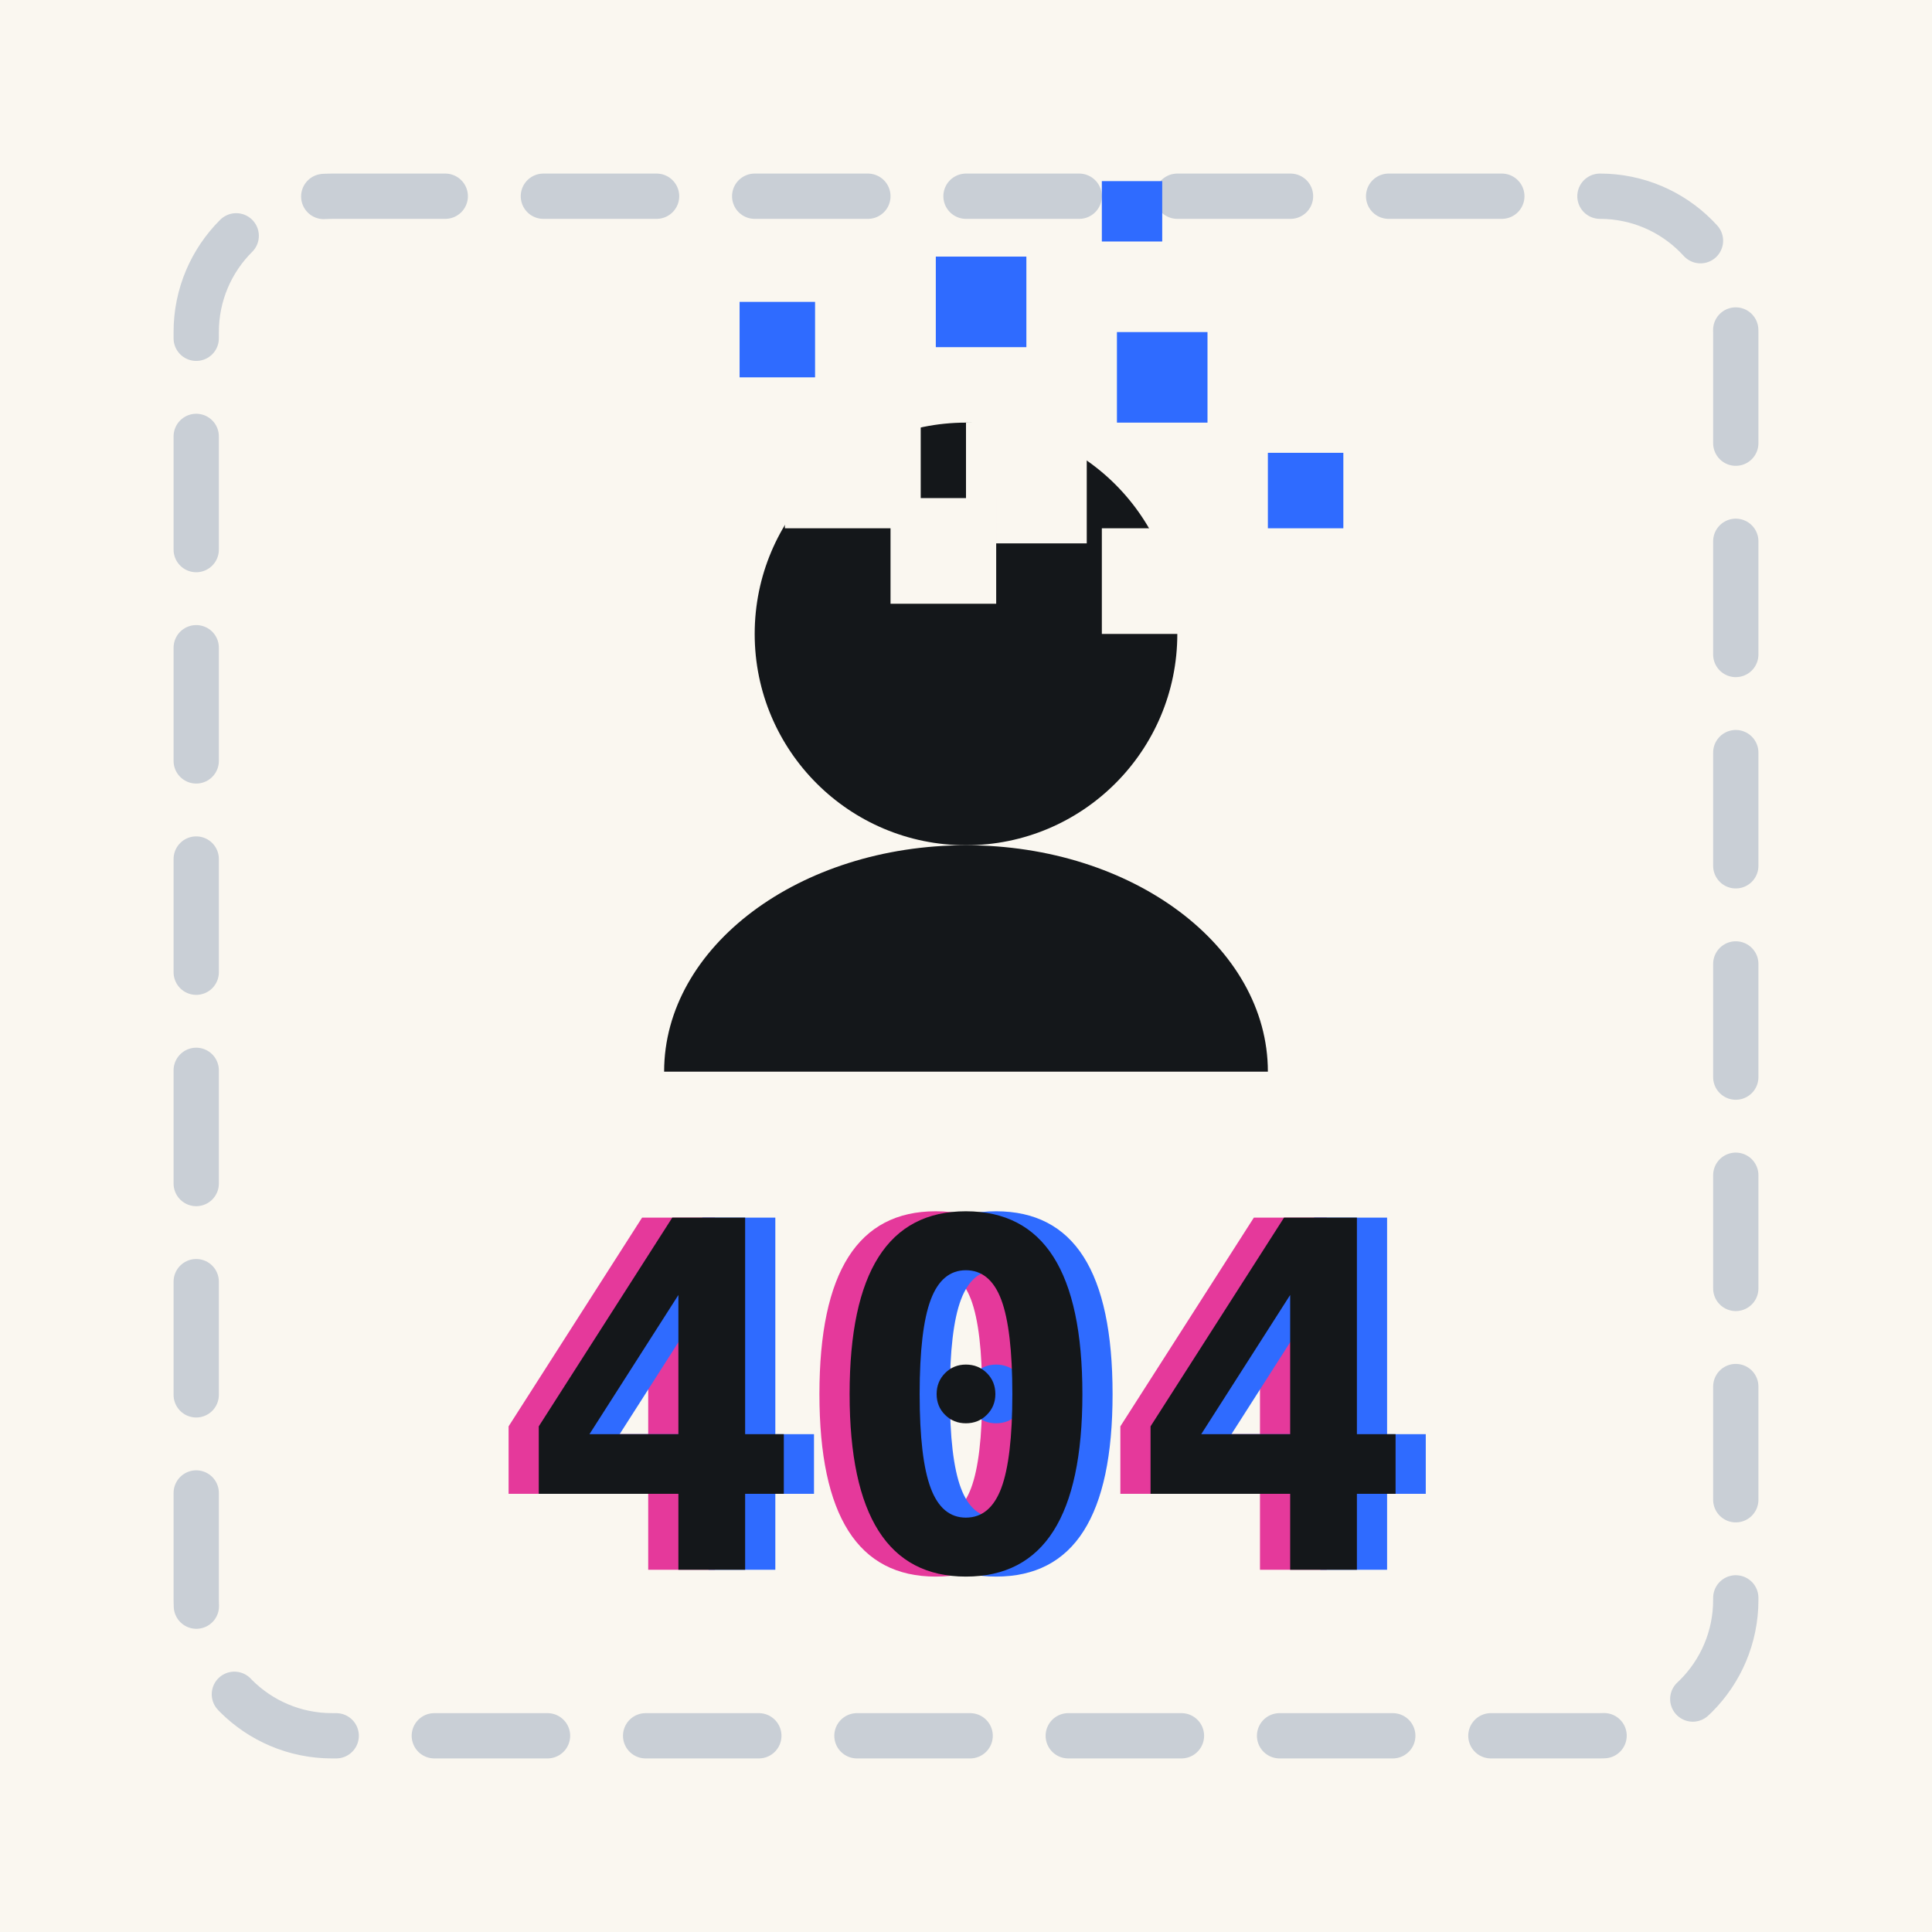
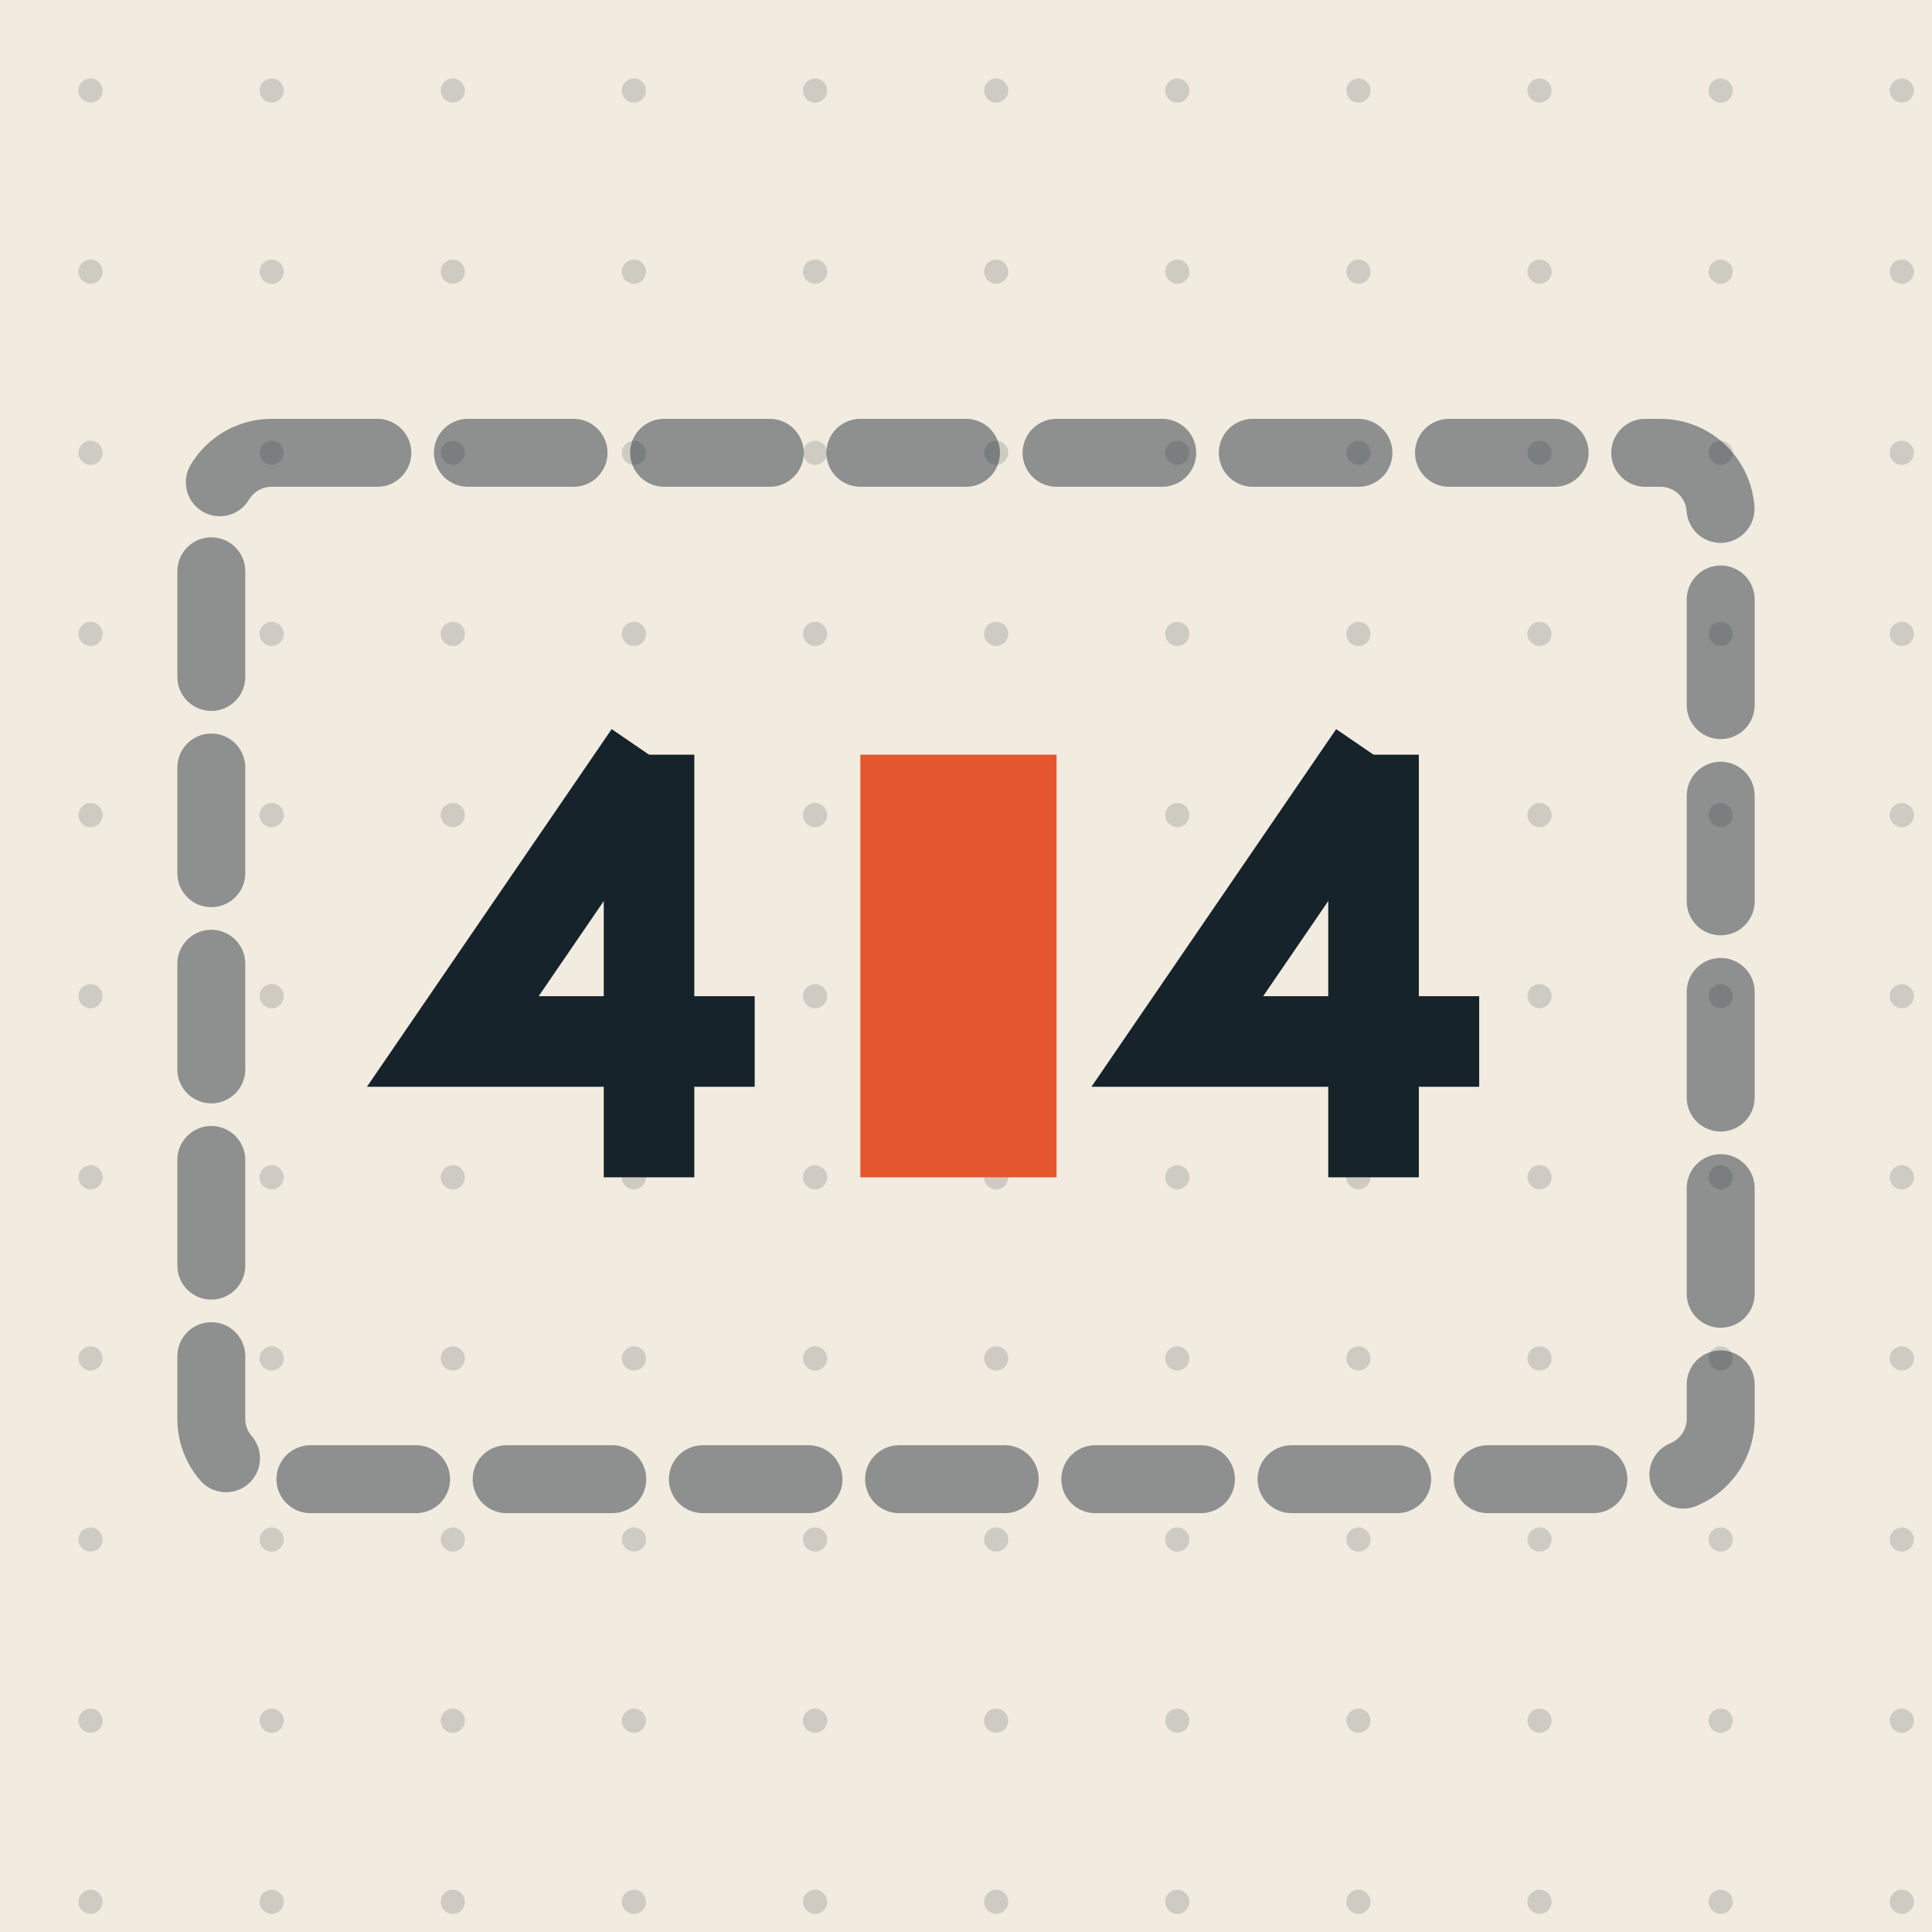
<svg xmlns="http://www.w3.org/2000/svg" viewBox="0 0 256 256" width="256" height="256" role="img" aria-label="Team E, 404 Bert Not Found">
-   <rect width="256" height="256" fill="#FAF7F0" />
-   <rect x="26" y="26" width="204" height="204" rx="18" fill="none" stroke="#C9CFD6" stroke-width="6" stroke-dasharray="15 13" stroke-linecap="round" />
-   <path fill="#14171A" d="M88 142a40 30 0 0 1 80 0Z" />
-   <circle cx="128" cy="84" r="28" fill="#14171A" />
-   <g fill="#FAF7F0">
-     <rect x="104" y="52" width="18" height="18" />
-     <rect x="128" y="56" width="16" height="16" />
-     <rect x="118" y="66" width="14" height="14" />
-     <rect x="146" y="70" width="14" height="14" />
+   <defs>
+     <pattern id="grid" width="24" height="24" patternUnits="userSpaceOnUse">
+       <circle cx="12" cy="12" r="1.6" fill="#16232B" fill-opacity="0.16" />
+     </pattern>
+   </defs>
+   <rect width="256" height="256" fill="#F1EBE0" />
+   <rect width="256" height="256" fill="url(#grid)" />
+   <rect x="28" y="60" width="200" height="136" rx="8" fill="none" stroke="#16232B" stroke-opacity="0.45" stroke-width="9" stroke-dasharray="14 12" stroke-linecap="round" />
+   <g fill="none" stroke="#16232B" stroke-width="12" stroke-linecap="butt" stroke-linejoin="miter">
+     <g transform="translate(60,100)">
+       <path d="M26 0L0 38h40" />
+       <path d="M26 0v56" />
+     </g>
+     <g transform="translate(156,100)">
+       <path d="M26 0L0 38h40" />
+       <path d="M26 0v56" />
+     </g>
  </g>
-   <g fill="#2F6BFF">
-     <rect x="148" y="44" width="12" height="12" />
-     <rect x="124" y="34" width="12" height="12" />
-     <rect x="168" y="60" width="10" height="10" />
-     <rect x="98" y="40" width="10" height="10" />
-     <rect x="146" y="24" width="8" height="8" />
-   </g>
-   <g font-family="ui-monospace, SFMono-Regular, Menlo, Consolas, monospace" font-size="64" font-weight="700" text-anchor="middle" letter-spacing="2">
-     <text x="124" y="208" fill="#E5399B">404</text>
-     <text x="132" y="208" fill="#2F6BFF">404</text>
-     <text x="128" y="208" fill="#14171A">404</text>
-   </g>
+   <rect x="114" y="100" width="26" height="56" fill="#E4572E" />
</svg>
